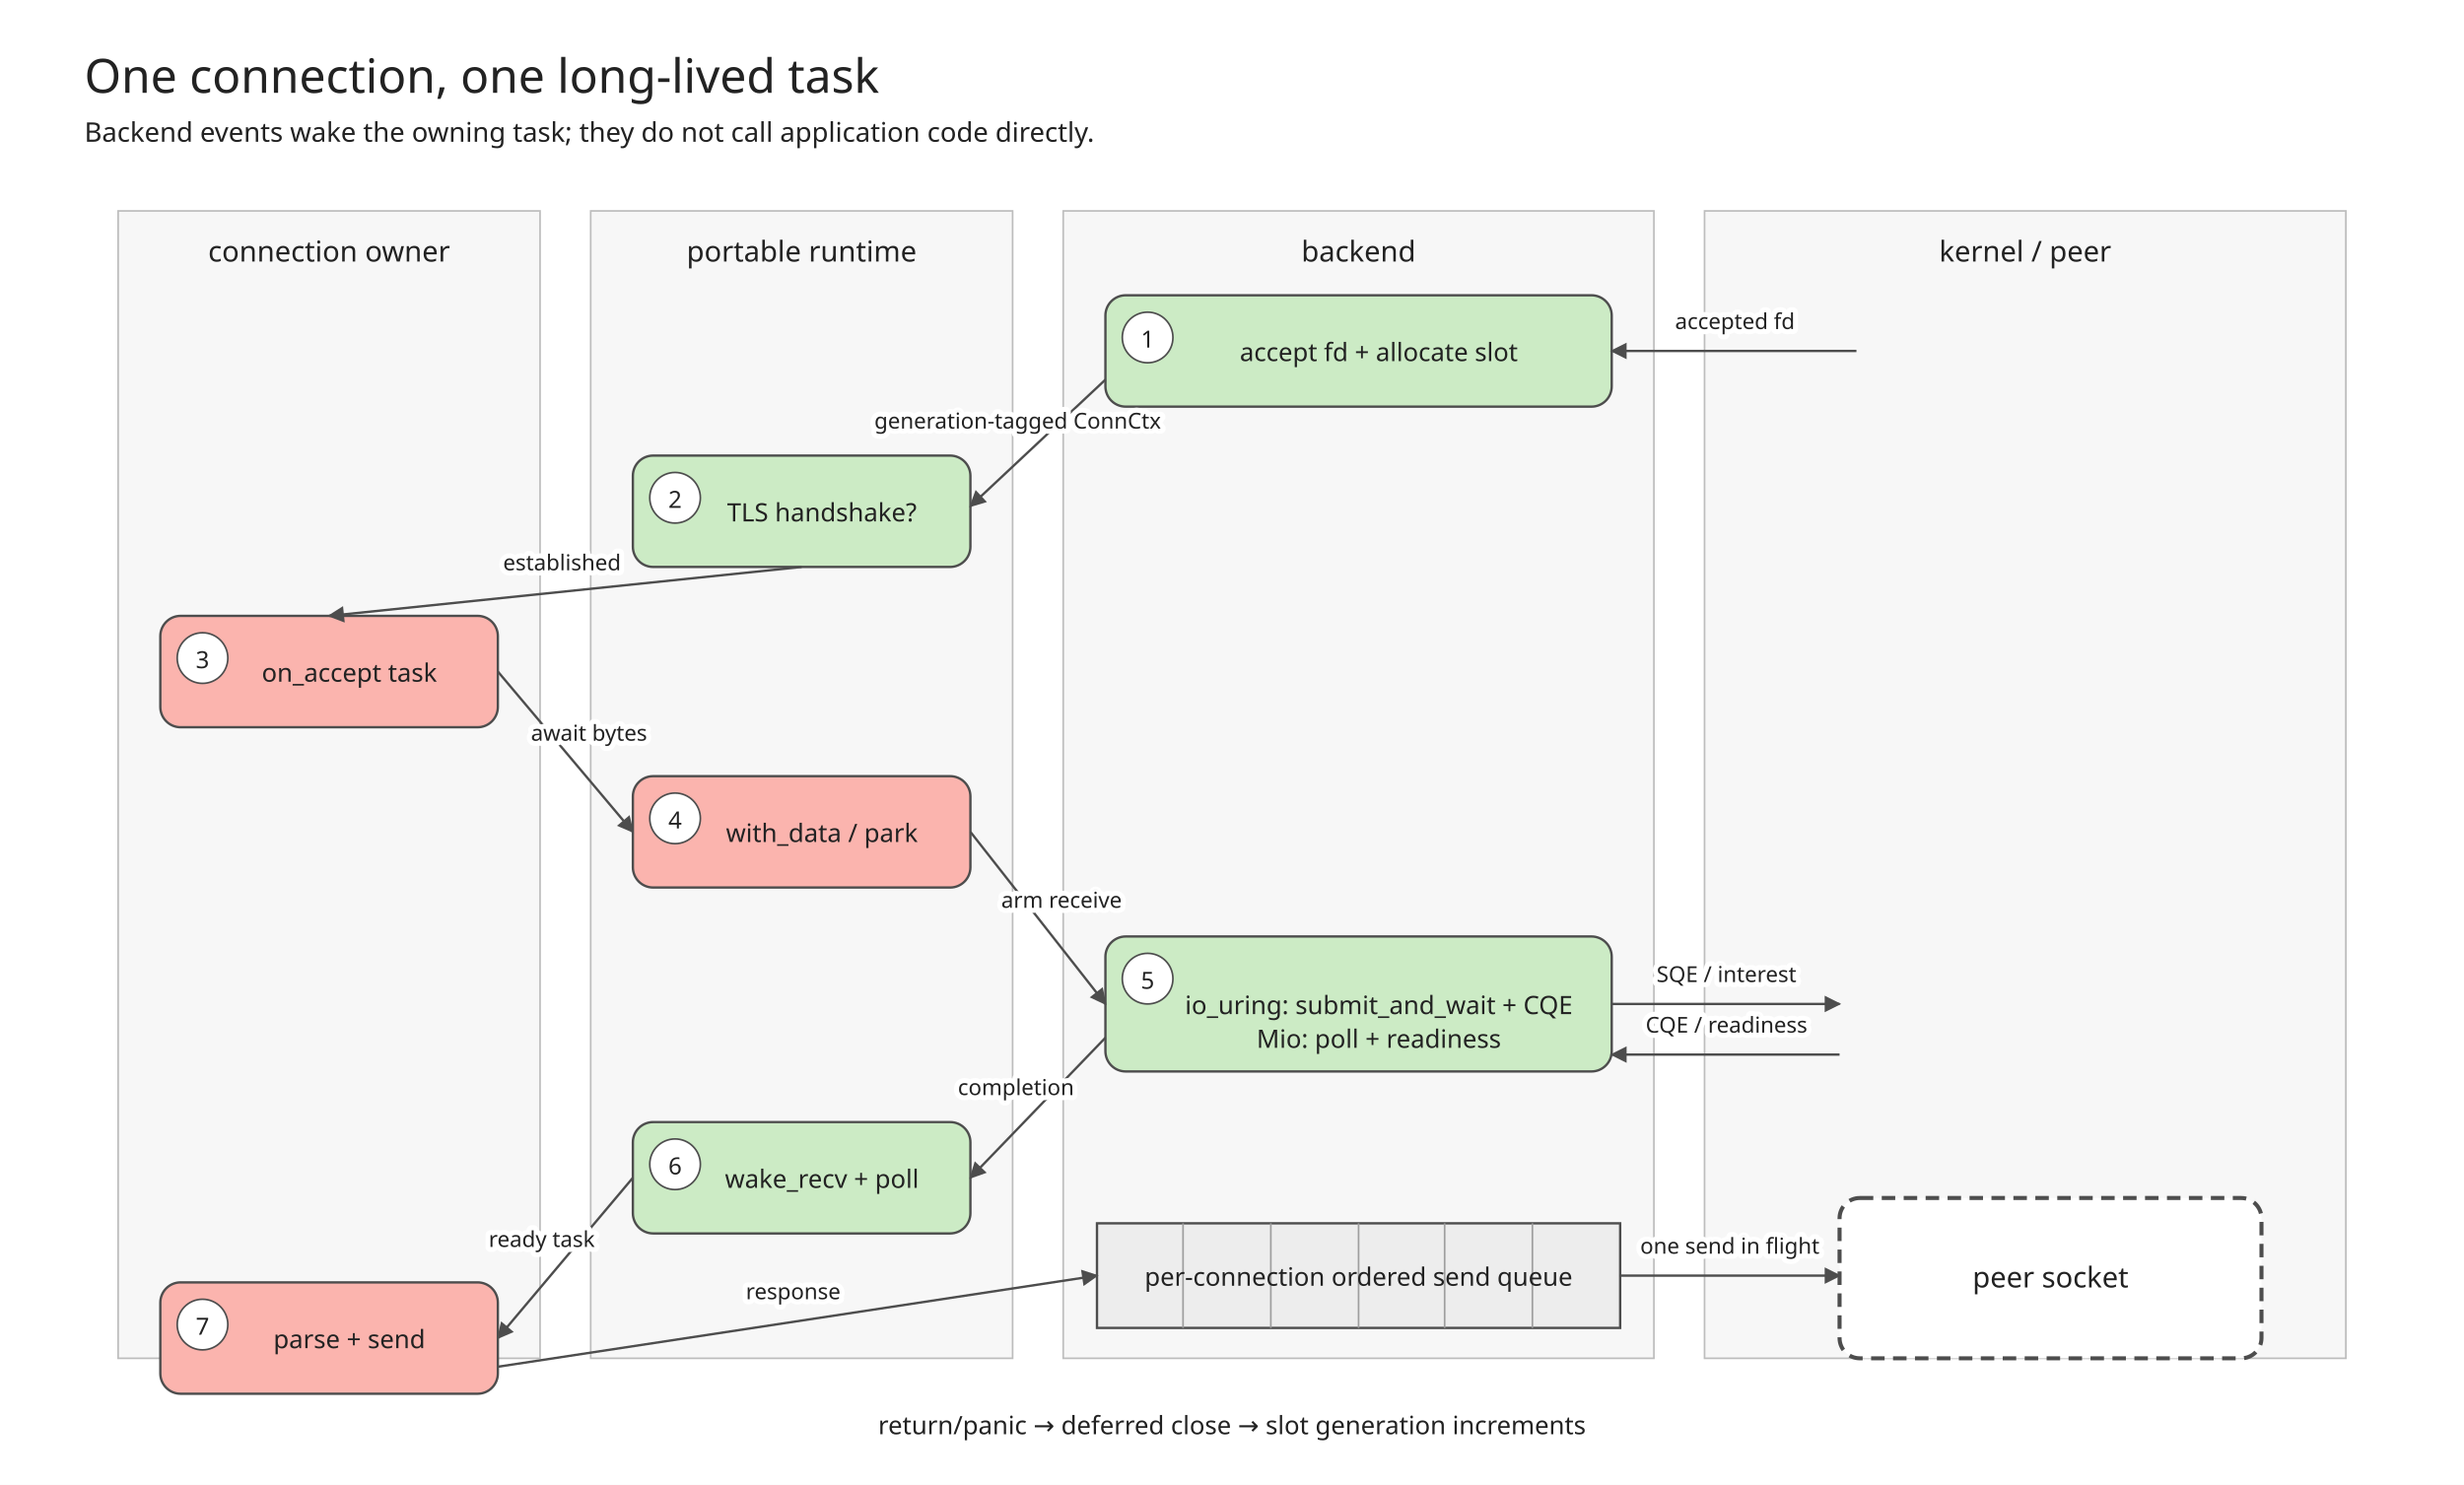
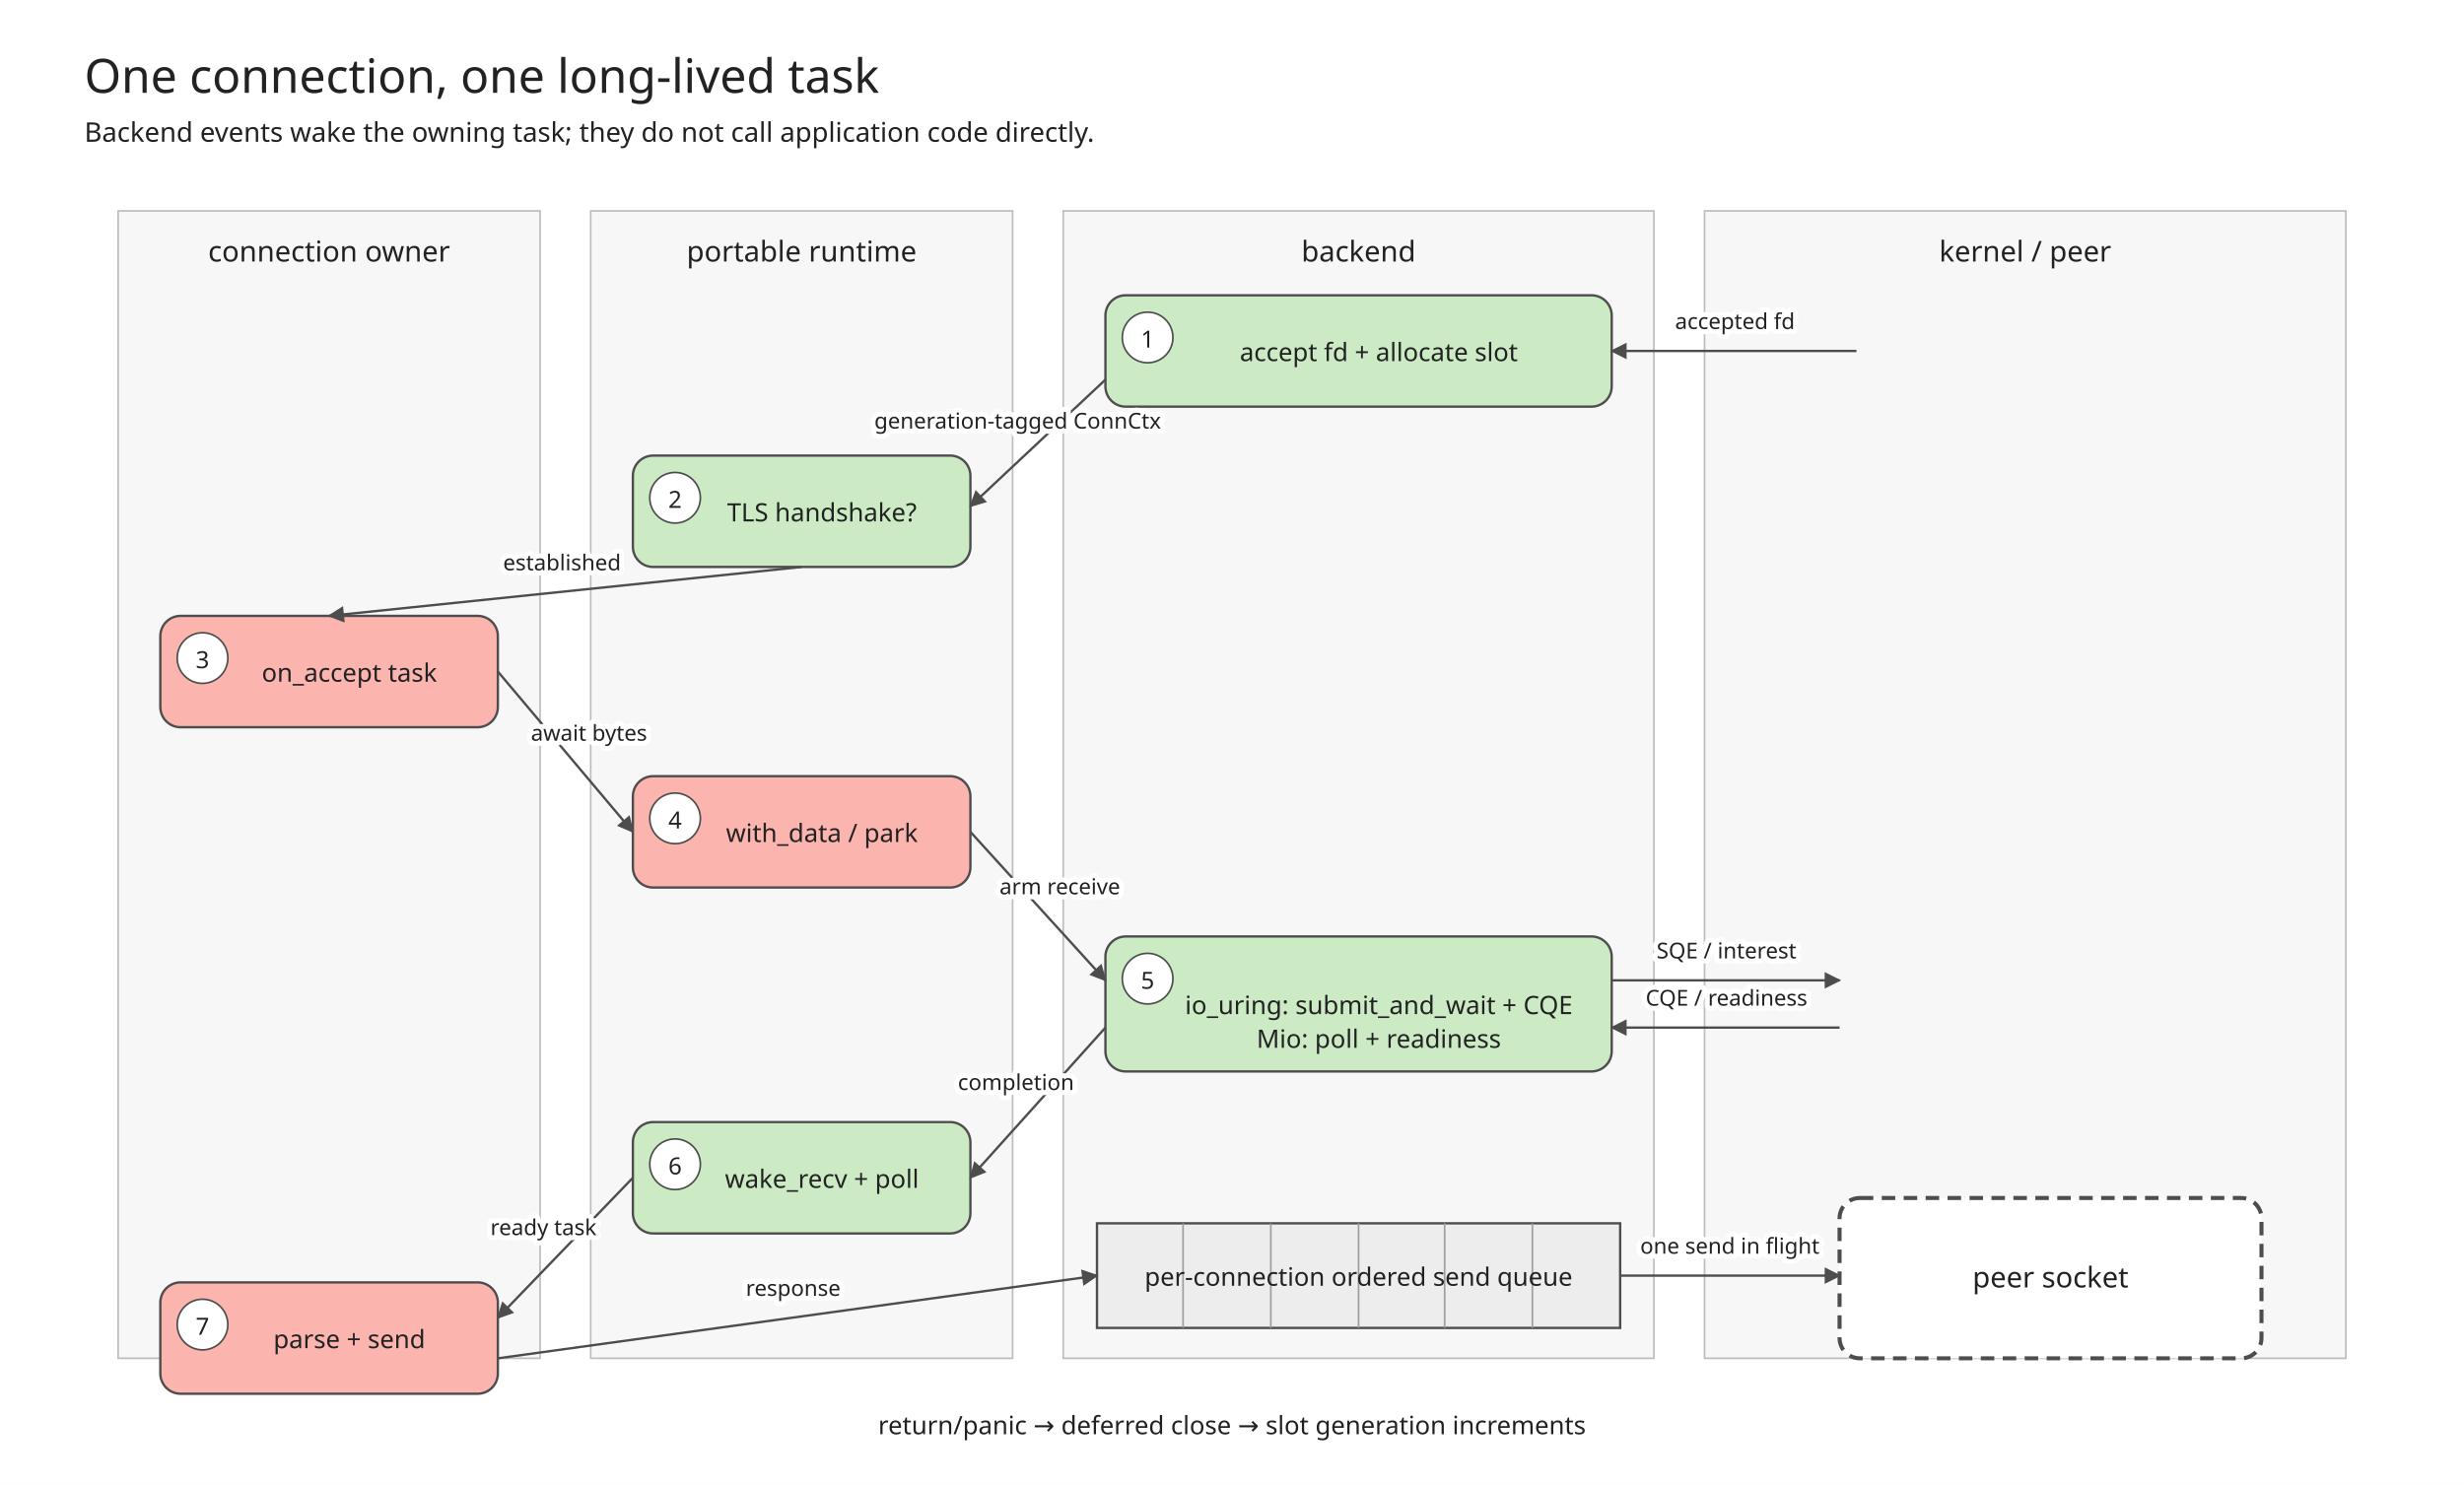
<svg xmlns="http://www.w3.org/2000/svg" width="1460" height="880" viewBox="0 0 1460 880" role="img" aria-labelledby="title desc">
  <defs>
    <marker id="arrow" viewBox="0 0 10 10" refX="9" refY="5" markerWidth="7" markerHeight="7" orient="auto-start-reverse">
      <path d="M 0 0 L 10 5 L 0 10 z" fill="#4D4D4D" />
    </marker>
  </defs>
  <rect width="100%" height="100%" fill="white" />
  <text x="50" y="55" font-family="sans-serif" font-size="28" fill="#222">One connection, one long-lived task</text>
  <text x="50" y="84" font-family="sans-serif" font-size="16" fill="#222">Backend events wake the owning task; they do not call application code directly.</text>
  <rect x="70" y="125" width="250" height="680" fill="#F7F7F7" stroke="#BDBDBD" />
  <text x="195" y="155" text-anchor="middle" font-family="sans-serif" font-size="17" fill="#222">connection owner</text>
  <rect x="350" y="125" width="250" height="680" fill="#F7F7F7" stroke="#BDBDBD" />
  <text x="475" y="155" text-anchor="middle" font-family="sans-serif" font-size="17" fill="#222">portable runtime</text>
  <rect x="630" y="125" width="350" height="680" fill="#F7F7F7" stroke="#BDBDBD" />
  <text x="805" y="155" text-anchor="middle" font-family="sans-serif" font-size="17" fill="#222">backend</text>
  <rect x="1010" y="125" width="380" height="680" fill="#F7F7F7" stroke="#BDBDBD" />
  <text x="1200" y="155" text-anchor="middle" font-family="sans-serif" font-size="17" fill="#222">kernel / peer</text>
  <rect x="655" y="175" width="300" height="66" rx="12" fill="#CCEBC5" stroke="#4D4D4D" stroke-width="1.4" />
  <circle cx="680" cy="200" r="15" fill="white" stroke="#4D4D4D" />
  <text x="680" y="206" text-anchor="middle" font-family="sans-serif" font-size="14" fill="#222">1</text>
  <text x="817" y="214" text-anchor="middle" font-family="sans-serif" font-size="15" fill="#222">accept fd + allocate slot</text>
  <rect x="375" y="270" width="200" height="66" rx="12" fill="#CCEBC5" stroke="#4D4D4D" stroke-width="1.4" />
  <circle cx="400" cy="295" r="15" fill="white" stroke="#4D4D4D" />
  <text x="400" y="301" text-anchor="middle" font-family="sans-serif" font-size="14" fill="#222">2</text>
  <text x="487" y="309" text-anchor="middle" font-family="sans-serif" font-size="15" fill="#222">TLS handshake?</text>
  <rect x="95" y="365" width="200" height="66" rx="12" fill="#FBB4AE" stroke="#4D4D4D" stroke-width="1.4" />
  <circle cx="120" cy="390" r="15" fill="white" stroke="#4D4D4D" />
  <text x="120" y="396" text-anchor="middle" font-family="sans-serif" font-size="14" fill="#222">3</text>
  <text x="207" y="404" text-anchor="middle" font-family="sans-serif" font-size="15" fill="#222">on_accept task</text>
  <rect x="375" y="460" width="200" height="66" rx="12" fill="#FBB4AE" stroke="#4D4D4D" stroke-width="1.4" />
  <circle cx="400" cy="485" r="15" fill="white" stroke="#4D4D4D" />
  <text x="400" y="491" text-anchor="middle" font-family="sans-serif" font-size="14" fill="#222">4</text>
  <text x="487" y="499" text-anchor="middle" font-family="sans-serif" font-size="15" fill="#222">with_data / park</text>
  <rect x="655" y="555" width="300" height="80" rx="12" fill="#CCEBC5" stroke="#4D4D4D" stroke-width="1.4" />
  <circle cx="680" cy="580" r="15" fill="white" stroke="#4D4D4D" />
  <text x="680" y="586" text-anchor="middle" font-family="sans-serif" font-size="14" fill="#222">5</text>
  <text x="817" y="601" text-anchor="middle" font-family="sans-serif" font-size="15" fill="#222">io_uring: submit_and_wait + CQE</text>
  <text x="817" y="621" text-anchor="middle" font-family="sans-serif" font-size="15" fill="#222">Mio: poll + readiness</text>
  <rect x="375" y="665" width="200" height="66" rx="12" fill="#CCEBC5" stroke="#4D4D4D" stroke-width="1.4" />
  <circle cx="400" cy="690" r="15" fill="white" stroke="#4D4D4D" />
  <text x="400" y="696" text-anchor="middle" font-family="sans-serif" font-size="14" fill="#222">6</text>
  <text x="487" y="704" text-anchor="middle" font-family="sans-serif" font-size="15" fill="#222">wake_recv + poll</text>
  <rect x="95" y="760" width="200" height="66" rx="12" fill="#FBB4AE" stroke="#4D4D4D" stroke-width="1.4" />
  <circle cx="120" cy="785" r="15" fill="white" stroke="#4D4D4D" />
  <text x="120" y="791" text-anchor="middle" font-family="sans-serif" font-size="14" fill="#222">7</text>
  <text x="207" y="799" text-anchor="middle" font-family="sans-serif" font-size="15" fill="#222">parse + send</text>
  <line x1="1100" y1="208" x2="955" y2="208" stroke="#4D4D4D" stroke-width="1.4" marker-end="url(#arrow)" />
  <text x="1028" y="195" text-anchor="middle" data-role="arrow-label" font-family="sans-serif" font-size="13" fill="#222" stroke="white" stroke-width="6" stroke-linejoin="round" paint-order="stroke">accepted fd</text>
  <line x1="655" y1="225" x2="575" y2="300" stroke="#4D4D4D" stroke-width="1.4" marker-end="url(#arrow)" />
  <text x="603" y="254" text-anchor="middle" data-role="arrow-label" font-family="sans-serif" font-size="13" fill="#222" stroke="white" stroke-width="6" stroke-linejoin="round" paint-order="stroke">generation-tagged ConnCtx</text>
  <line x1="475" y1="336" x2="195" y2="365" stroke="#4D4D4D" stroke-width="1.4" marker-end="url(#arrow)" />
  <text x="333" y="338" text-anchor="middle" data-role="arrow-label" font-family="sans-serif" font-size="13" fill="#222" stroke="white" stroke-width="6" stroke-linejoin="round" paint-order="stroke">established</text>
  <line x1="295" y1="398" x2="375" y2="493" stroke="#4D4D4D" stroke-width="1.4" marker-end="url(#arrow)" />
  <text x="349" y="439" text-anchor="middle" data-role="arrow-label" font-family="sans-serif" font-size="13" fill="#222" stroke="white" stroke-width="6" stroke-linejoin="round" paint-order="stroke">await bytes</text>
-   <line x1="575" y1="493" x2="655" y2="595" stroke="#4D4D4D" stroke-width="1.4" marker-end="url(#arrow)" />
-   <text x="629" y="538" text-anchor="middle" data-role="arrow-label" font-family="sans-serif" font-size="13" fill="#222" stroke="white" stroke-width="6" stroke-linejoin="round" paint-order="stroke">arm receive</text>
-   <line x1="955" y1="595" x2="1090" y2="595" stroke="#4D4D4D" stroke-width="1.4" marker-end="url(#arrow)" />
-   <text x="1023" y="582" text-anchor="middle" data-role="arrow-label" font-family="sans-serif" font-size="13" fill="#222" stroke="white" stroke-width="6" stroke-linejoin="round" paint-order="stroke">SQE / interest</text>
-   <line x1="1090" y1="625" x2="955" y2="625" stroke="#4D4D4D" stroke-width="1.4" marker-end="url(#arrow)" />
-   <text x="1023" y="612" text-anchor="middle" data-role="arrow-label" font-family="sans-serif" font-size="13" fill="#222" stroke="white" stroke-width="6" stroke-linejoin="round" paint-order="stroke">CQE / readiness</text>
-   <line x1="655" y1="615" x2="575" y2="698" stroke="#4D4D4D" stroke-width="1.4" marker-end="url(#arrow)" />
-   <text x="602" y="649" text-anchor="middle" data-role="arrow-label" font-family="sans-serif" font-size="13" fill="#222" stroke="white" stroke-width="6" stroke-linejoin="round" paint-order="stroke">completion</text>
-   <line x1="375" y1="698" x2="295" y2="793" stroke="#4D4D4D" stroke-width="1.4" marker-end="url(#arrow)" />
-   <text x="321" y="739" text-anchor="middle" data-role="arrow-label" font-family="sans-serif" font-size="13" fill="#222" stroke="white" stroke-width="6" stroke-linejoin="round" paint-order="stroke">ready task</text>
+   <line x1="575" y1="493" x2="655" y2="581" stroke="#4D4D4D" stroke-width="1.4" marker-end="url(#arrow)" />
+   <text x="628" y="530" text-anchor="middle" data-role="arrow-label" font-family="sans-serif" font-size="13" fill="#222" stroke="white" stroke-width="6" stroke-linejoin="round" paint-order="stroke">arm receive</text>
+   <line x1="955" y1="581" x2="1090" y2="581" stroke="#4D4D4D" stroke-width="1.4" marker-end="url(#arrow)" />
+   <text x="1023" y="568" text-anchor="middle" data-role="arrow-label" font-family="sans-serif" font-size="13" fill="#222" stroke="white" stroke-width="6" stroke-linejoin="round" paint-order="stroke">SQE / interest</text>
+   <line x1="1090" y1="609" x2="955" y2="609" stroke="#4D4D4D" stroke-width="1.4" marker-end="url(#arrow)" />
+   <text x="1023" y="596" text-anchor="middle" data-role="arrow-label" font-family="sans-serif" font-size="13" fill="#222" stroke="white" stroke-width="6" stroke-linejoin="round" paint-order="stroke">CQE / readiness</text>
+   <line x1="655" y1="609" x2="575" y2="698" stroke="#4D4D4D" stroke-width="1.4" marker-end="url(#arrow)" />
+   <text x="602" y="646" text-anchor="middle" data-role="arrow-label" font-family="sans-serif" font-size="13" fill="#222" stroke="white" stroke-width="6" stroke-linejoin="round" paint-order="stroke">completion</text>
+   <line x1="375" y1="698" x2="295" y2="781" stroke="#4D4D4D" stroke-width="1.4" marker-end="url(#arrow)" />
+   <text x="322" y="732" text-anchor="middle" data-role="arrow-label" font-family="sans-serif" font-size="13" fill="#222" stroke="white" stroke-width="6" stroke-linejoin="round" paint-order="stroke">ready task</text>
  <rect x="650" y="725" width="310" height="62" fill="#EDEDED" stroke="#4D4D4D" stroke-width="1.4" />
  <line x1="701" y1="725" x2="701" y2="787" stroke="#9E9E9E" />
  <line x1="753" y1="725" x2="753" y2="787" stroke="#9E9E9E" />
  <line x1="805" y1="725" x2="805" y2="787" stroke="#9E9E9E" />
  <line x1="856" y1="725" x2="856" y2="787" stroke="#9E9E9E" />
  <line x1="908" y1="725" x2="908" y2="787" stroke="#9E9E9E" />
  <text x="805" y="762" text-anchor="middle" font-family="sans-serif" font-size="15" fill="#222">per-connection ordered send queue</text>
-   <line x1="295" y1="810" x2="650" y2="756" stroke="#4D4D4D" stroke-width="1.4" marker-end="url(#arrow)" />
-   <text x="470" y="770" text-anchor="middle" data-role="arrow-label" font-family="sans-serif" font-size="13" fill="#222" stroke="white" stroke-width="6" stroke-linejoin="round" paint-order="stroke">response</text>
+   <line x1="295" y1="805" x2="650" y2="756" stroke="#4D4D4D" stroke-width="1.4" marker-end="url(#arrow)" />
+   <text x="470" y="768" text-anchor="middle" data-role="arrow-label" font-family="sans-serif" font-size="13" fill="#222" stroke="white" stroke-width="6" stroke-linejoin="round" paint-order="stroke">response</text>
  <line x1="960" y1="756" x2="1090" y2="756" stroke="#4D4D4D" stroke-width="1.4" marker-end="url(#arrow)" />
  <text x="1025" y="743" text-anchor="middle" data-role="arrow-label" font-family="sans-serif" font-size="13" fill="#222" stroke="white" stroke-width="6" stroke-linejoin="round" paint-order="stroke">one send in flight</text>
  <rect x="1090" y="710" width="250" height="95" rx="12" fill="white" stroke="#4D4D4D" stroke-width="2.4" stroke-dasharray="8 5" />
  <text x="1215" y="763" text-anchor="middle" font-family="sans-serif" font-size="17" fill="#222">peer socket</text>
  <text x="730" y="850" text-anchor="middle" font-family="sans-serif" font-size="15" fill="#222">return/panic → deferred close → slot generation increments</text>
</svg>
